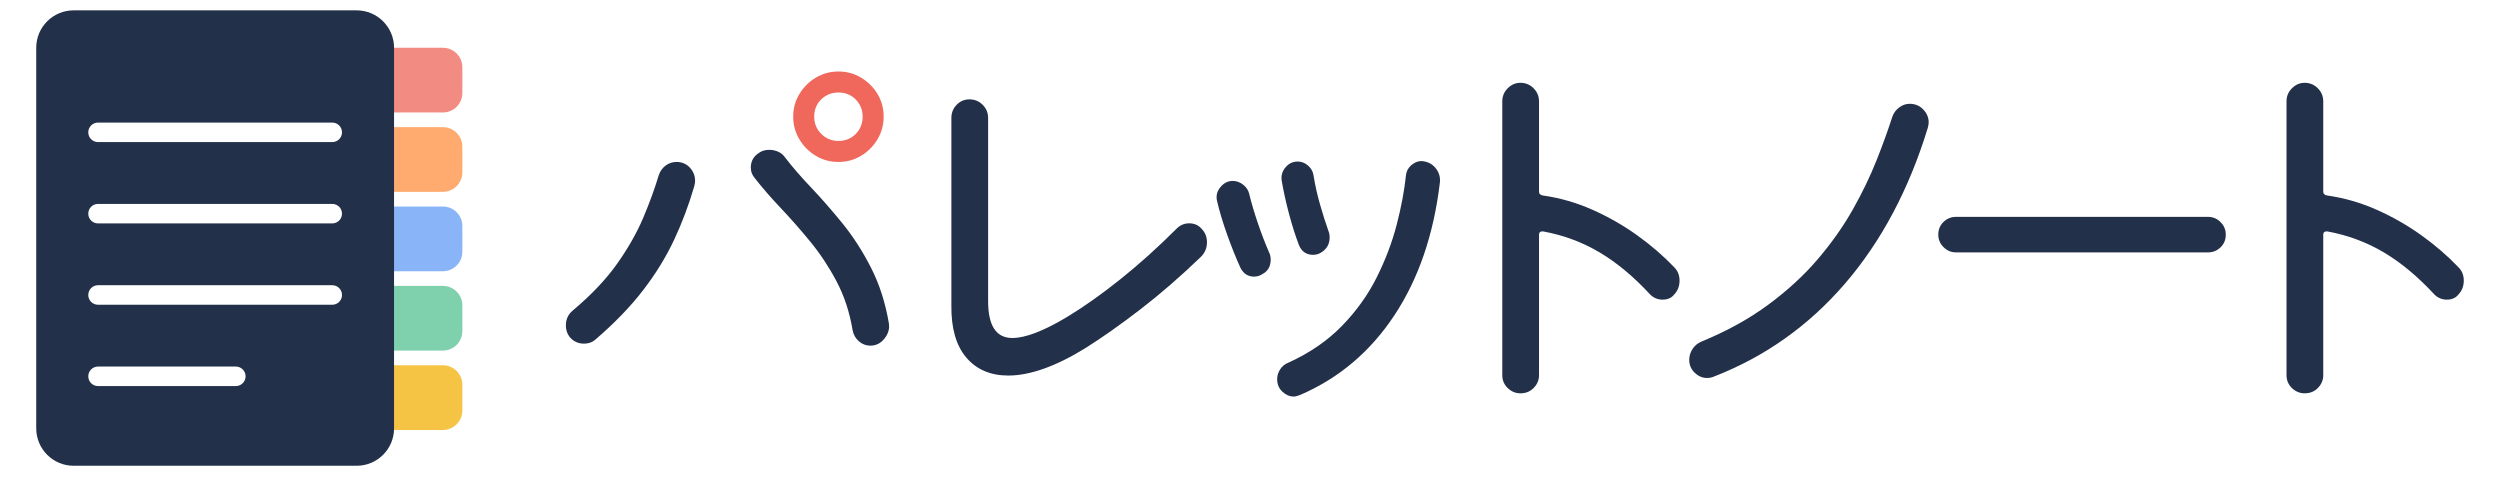
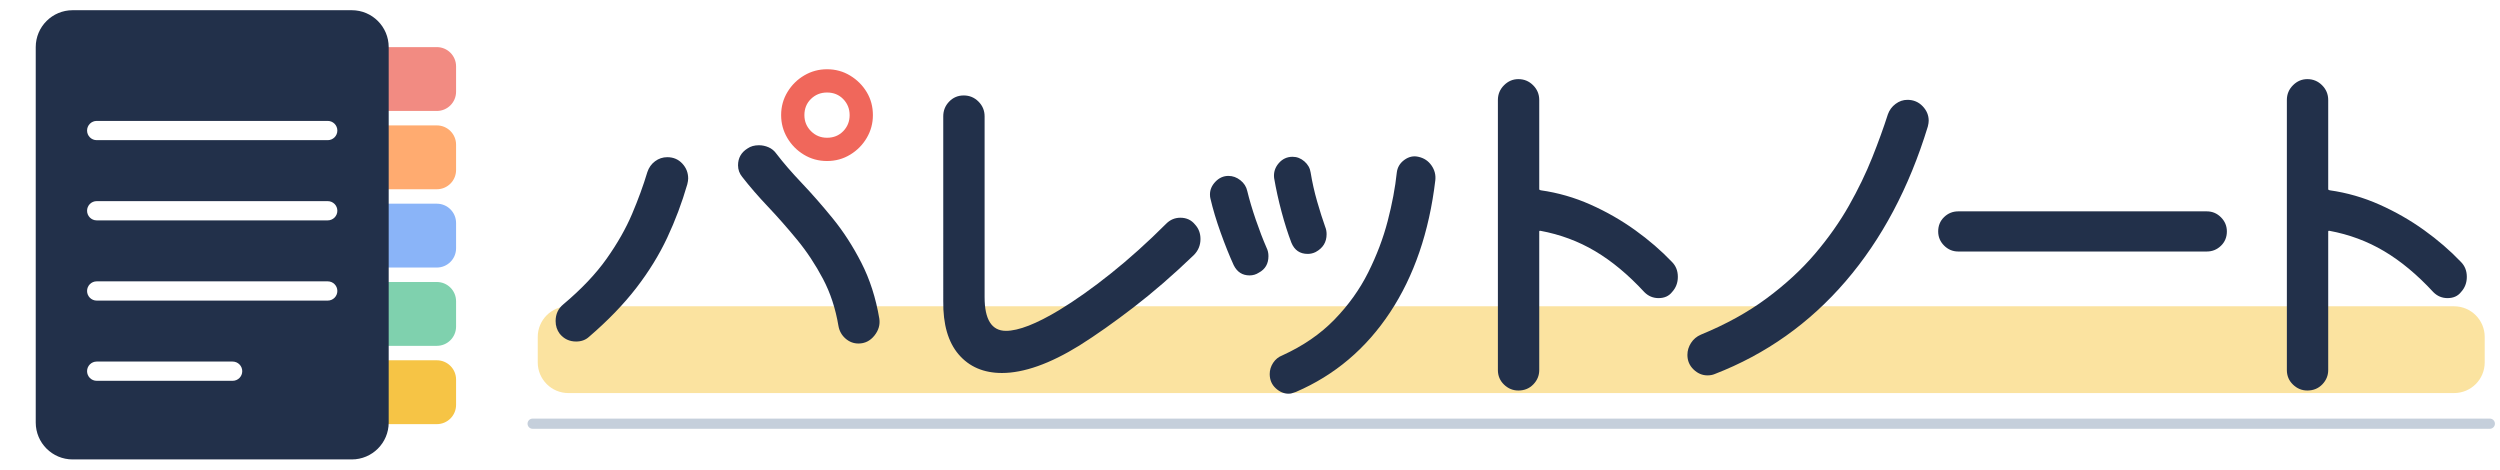
- <svg xmlns="http://www.w3.org/2000/svg" viewBox="-14.0 -32.0 966.151 184">
+ <svg xmlns="http://www.w3.org/2000/svg" viewBox="-14.0 -32.0 979.476 184">
  <path fill="#F28B82" d="M126.971,-13.543 L157.143,-13.543 C161.309,-13.543 164.686,-10.166 164.686,-6 L164.686,3.931 C164.686,8.097 161.309,11.474 157.143,11.474 L126.971,11.474 C122.806,11.474 119.429,8.097 119.429,3.931 L119.429,-6 C119.429,-10.166 122.806,-13.543 126.971,-13.543 Z" />
  <path fill="#FFAB70" d="M126.971,17.131 L157.143,17.131 C161.309,17.131 164.686,20.508 164.686,24.674 L164.686,34.606 C164.686,38.772 161.309,42.149 157.143,42.149 L126.971,42.149 C122.806,42.149 119.429,38.772 119.429,34.606 L119.429,24.674 C119.429,20.508 122.806,17.131 126.971,17.131 Z" />
  <path fill="#8AB4F8" d="M126.971,47.806 L157.143,47.806 C161.309,47.806 164.686,51.183 164.686,55.349 L164.686,65.28 C164.686,69.446 161.309,72.823 157.143,72.823 L126.971,72.823 C122.806,72.823 119.429,69.446 119.429,65.28 L119.429,55.349 C119.429,51.183 122.806,47.806 126.971,47.806 Z" />
  <path fill="#7FD1AE" d="M126.971,78.48 L157.143,78.48 C161.309,78.48 164.686,81.857 164.686,86.023 L164.686,95.954 C164.686,100.12 161.309,103.497 157.143,103.497 L126.971,103.497 C122.806,103.497 119.429,100.12 119.429,95.954 L119.429,86.023 C119.429,81.857 122.806,78.48 126.971,78.48 Z" />
  <path fill="#F6C445" d="M126.971,109.154 L157.143,109.154 C161.309,109.154 164.686,112.531 164.686,116.697 L164.686,126.629 C164.686,130.794 161.309,134.171 157.143,134.171 L126.971,134.171 C122.806,134.171 119.429,130.794 119.429,126.629 L119.429,116.697 C119.429,112.531 122.806,109.154 126.971,109.154 Z" />
  <path fill="#22304A" d="M14.457,-28 L123.829,-28 C131.813,-28 138.286,-21.527 138.286,-13.543 L138.286,133.543 C138.286,141.527 131.813,148 123.829,148 L14.457,148 C6.473,148 0,141.527 0,133.543 L0,-13.543 C0,-21.527 6.473,-28 14.457,-28 Z M23.886,15.371 C21.803,15.371 20.114,17.06 20.114,19.143 C20.114,21.226 21.803,22.914 23.886,22.914 L114.4,22.914 C116.483,22.914 118.171,21.226 118.171,19.143 C118.171,17.06 116.483,15.371 114.4,15.371 Z M23.886,46.8 C21.803,46.8 20.114,48.488 20.114,50.571 C20.114,52.654 21.803,54.343 23.886,54.343 L114.4,54.343 C116.483,54.343 118.171,52.654 118.171,50.571 C118.171,48.488 116.483,46.8 114.4,46.8 Z M23.886,78.229 C21.803,78.229 20.114,79.917 20.114,82 C20.114,84.083 21.803,85.771 23.886,85.771 L114.4,85.771 C116.483,85.771 118.171,84.083 118.171,82 C118.171,79.917 116.483,78.229 114.4,78.229 Z M23.886,109.657 C21.803,109.657 20.114,111.346 20.114,113.429 C20.114,115.512 21.803,117.2 23.886,117.2 L77.138,117.2 C79.221,117.2 80.91,115.511 80.91,113.429 C80.91,111.346 79.221,109.657 77.138,109.657 Z" />
+   <path fill="#FBE3A0" d="M208.686,88 L947.486,88 C954.113,88 959.486,93.373 959.486,100 L959.486,110 C959.486,116.627 954.113,122 947.486,122 L208.686,122 C202.058,122 196.686,116.627 196.686,110 L196.686,100 C196.686,93.373 202.058,88 208.686,88 Z" />
+   <path fill="#C5CFDB" d="M194.686,132 L961.486,132 C962.59,132 963.486,132.895 963.486,134 L963.486,134 C963.486,135.105 962.59,136 961.486,136 L194.686,136 C193.581,136 192.686,135.105 192.686,134 L192.686,134 C192.686,132.895 193.581,132 194.686,132 Z" />
  <path fill="#22304A" d="M322.345,101.586 Q319.848,101.586 317.898,99.87 Q315.947,98.153 315.479,95.501 Q313.762,85.202 309.315,76.775 Q304.868,68.349 299.094,61.326 Q293.32,54.304 287.625,48.296 Q281.929,42.289 277.56,36.671 Q276.155,34.954 276.155,32.77 Q276.155,29.025 279.432,26.996 Q280.993,25.904 283.333,25.904 Q285.05,25.904 286.688,26.606 Q288.327,27.308 289.419,28.869 Q293.476,34.174 299.406,40.416 Q305.336,46.658 311.5,54.226 Q317.664,61.795 322.579,71.391 Q327.495,80.988 329.523,93.004 Q329.991,96.125 327.807,98.856 Q325.622,101.586 322.345,101.586 Z M216.077,99.246 Q214.361,100.806 211.708,100.806 Q208.275,100.806 206.09,98.153 Q204.686,96.281 204.686,93.784 Q204.686,90.195 207.339,88.01 Q218.106,78.96 224.504,69.909 Q230.902,60.858 234.569,52.198 Q238.236,43.537 240.576,35.735 Q241.357,33.394 243.229,31.99 Q245.102,30.585 247.443,30.585 Q250.563,30.585 252.592,32.77 Q254.621,34.954 254.621,37.919 Q254.621,38.7 254.309,39.948 Q251.188,50.715 246.506,60.702 Q241.825,70.689 234.491,80.208 Q227.156,89.727 216.077,99.246 Z" />
+   <path fill="#22304A" d="M322.345,102.586 Q319.471,102.586 317.237,100.621 Q315.023,98.673 314.494,95.674 Q312.803,85.525 308.431,77.242 Q304.031,68.905 298.322,61.962 Q292.57,54.967 286.899,48.984 Q281.174,42.946 276.778,37.294 Q275.155,35.305 275.155,32.77 Q275.155,28.481 278.882,26.16 Q280.695,24.904 283.333,24.904 Q285.255,24.904 287.082,25.687 Q288.973,26.497 290.226,28.277 Q294.247,33.534 300.131,39.727 Q306.087,45.997 312.275,53.595 Q318.506,61.245 323.469,70.936 Q328.455,80.67 330.509,92.837 Q331.045,96.408 328.588,99.48 Q326.103,102.586 322.345,102.586 Z M216.739,99.995 Q214.739,101.806 211.708,101.806 Q207.803,101.806 205.318,98.789 Q205.304,98.772 205.29,98.753 Q203.686,96.614 203.686,93.784 Q203.686,89.723 206.703,87.238 Q217.364,78.277 223.687,69.332 Q230.023,60.369 233.648,51.808 Q237.294,43.197 239.619,35.447 Q239.623,35.433 239.628,35.418 Q240.507,32.781 242.629,31.19 Q244.769,29.585 247.443,29.585 Q251,29.585 253.325,32.089 Q255.621,34.562 255.621,37.919 Q255.621,38.823 255.279,40.191 Q255.274,40.209 255.269,40.226 Q252.126,51.069 247.412,61.127 Q242.684,71.213 235.283,80.818 Q227.889,90.414 216.739,99.995 Z M322.345,100.586 Q325.141,100.586 327.026,98.231 Q328.938,95.841 328.537,93.17 Q326.534,81.307 321.689,71.847 Q316.822,62.344 310.724,54.858 Q304.585,47.319 298.681,41.105 Q292.715,34.824 288.625,29.476 Q288.612,29.459 288.6,29.442 Q287.671,28.115 286.294,27.525 Q284.845,26.904 283.333,26.904 Q281.308,26.904 280.006,27.815 Q279.982,27.832 279.958,27.846 Q277.155,29.582 277.155,32.77 Q277.155,34.598 278.334,36.038 Q278.341,36.047 278.349,36.057 Q282.688,41.636 288.35,47.608 Q294.07,53.642 299.866,60.691 Q305.705,67.792 310.199,76.308 Q314.722,84.878 316.464,95.327 Q316.871,97.634 318.558,99.119 Q320.226,100.586 322.345,100.586 Z M215.404,98.506 Q215.415,98.496 215.425,98.487 Q226.427,89.035 233.699,79.598 Q240.966,70.166 245.601,60.278 Q250.245,50.37 253.343,39.688 Q253.621,38.571 253.621,37.919 Q253.621,35.347 251.859,33.45 Q250.127,31.585 247.443,31.585 Q245.435,31.585 243.829,32.79 Q242.212,34.002 241.53,36.037 Q239.174,43.885 235.49,52.588 Q231.78,61.347 225.32,70.486 Q218.848,79.642 207.974,88.782 Q205.686,90.667 205.686,93.784 Q205.686,95.935 206.877,97.535 Q208.758,99.806 211.708,99.806 Q213.974,99.806 215.404,98.506 Z" />
  <path fill="#F0675B" d="M310.017,30.585 Q305.18,30.585 301.201,28.166 Q297.221,25.748 294.881,21.769 Q292.54,17.789 292.54,13.108 Q292.54,8.27 294.959,4.291 Q297.378,0.312 301.357,-2.029 Q305.336,-4.369 310.017,-4.369 Q314.855,-4.369 318.834,-1.951 Q322.813,0.468 325.154,4.369 Q327.495,8.27 327.495,13.108 Q327.495,17.789 325.154,21.769 Q322.813,25.748 318.834,28.166 Q314.855,30.585 310.017,30.585 Z M310.017,22.471 Q314.075,22.471 316.727,19.74 Q319.38,17.009 319.38,13.108 Q319.38,9.207 316.727,6.476 Q314.075,3.745 310.017,3.745 Q306.116,3.745 303.385,6.398 Q300.655,9.051 300.655,13.108 Q300.655,17.009 303.385,19.74 Q306.116,22.471 310.017,22.471 Z" />
-   <path fill="#22304A" d="M405.476,102.523 Q396.894,107.828 389.404,110.481 Q381.913,113.134 375.671,113.134 Q365.372,113.134 359.443,106.19 Q353.513,99.246 353.669,85.982 L353.669,13.576 Q353.669,10.611 355.698,8.505 Q357.726,6.398 360.691,6.398 Q363.656,6.398 365.763,8.505 Q367.869,10.611 367.869,13.576 L367.869,84.421 Q367.869,98.622 377.232,98.622 Q384.878,98.622 398.61,90.351 Q408.129,84.577 418.974,75.917 Q429.82,67.256 440.743,56.333 Q442.772,54.304 445.58,54.304 Q448.701,54.304 450.574,56.645 Q452.447,58.674 452.447,61.638 Q452.447,64.915 450.106,67.256 Q438.09,78.804 426.621,87.62 Q415.151,96.437 405.476,102.523 Z" />
-   <path fill="#22304A" d="M488.467,120.624 Q487.842,120.78 487.296,121.014 Q486.75,121.248 485.97,121.248 Q483.629,121.248 481.601,119.376 Q479.572,117.503 479.572,114.538 Q479.572,112.51 480.742,110.715 Q481.913,108.921 483.941,108.14 Q496.269,102.523 504.617,93.94 Q512.966,85.358 518.037,75.215 Q523.109,65.072 525.762,54.85 Q528.415,44.629 529.351,35.735 Q529.663,33.082 531.926,31.443 Q534.188,29.805 536.685,30.429 Q539.494,31.053 541.132,33.394 Q542.771,35.735 542.459,38.544 Q538.87,68.661 524.904,89.805 Q510.937,110.949 488.467,120.624 Z M496.113,65.852 Q494.865,66.476 493.46,66.476 Q489.559,66.476 487.998,62.731 Q485.97,57.425 484.175,50.715 Q482.381,44.005 481.288,37.607 Q480.976,34.798 482.849,32.614 Q484.721,30.429 487.53,30.429 Q489.715,30.429 491.509,31.99 Q493.304,33.55 493.616,35.735 Q494.552,41.508 496.191,47.204 Q497.829,52.9 499.39,57.269 Q499.858,58.362 499.858,59.766 Q499.858,63.823 496.113,65.852 Z M473.798,73.966 Q472.394,74.902 470.677,74.902 Q467.088,74.902 465.372,71.469 Q462.875,66.008 460.3,58.83 Q457.725,51.651 456.321,45.566 Q456.165,45.098 456.165,44.161 Q456.165,41.821 458.037,39.87 Q459.91,37.919 462.407,37.919 Q464.591,37.919 466.464,39.402 Q468.337,40.884 468.805,43.069 Q470.053,48.218 472.16,54.382 Q474.266,60.546 476.451,65.54 Q477.075,66.788 477.075,68.349 Q477.075,72.25 473.798,73.966 Z" />
-   <path fill="#22304A" d="M633.047,71.313 Q635.076,73.342 635.076,76.463 Q635.076,79.584 633.047,81.769 Q631.487,83.797 628.522,83.797 Q625.713,83.797 623.684,81.769 Q614.165,71.469 604.178,65.54 Q594.191,59.61 582.332,57.425 L582.02,57.425 Q580.771,57.425 580.771,58.674 L580.771,112.978 Q580.771,115.787 578.743,117.893 Q576.714,120 573.593,120 Q570.784,120 568.678,117.971 Q566.571,115.943 566.571,112.978 L566.571,7.178 Q566.571,4.213 568.678,2.107 Q570.784,0 573.593,0 Q576.558,0 578.665,2.107 Q580.771,4.213 580.771,7.178 L580.771,42.133 Q580.771,43.225 582.176,43.537 Q592.163,44.941 601.448,49.077 Q610.732,53.212 618.769,58.986 Q626.805,64.759 633.047,71.313 Z" />
-   <path fill="#22304A" d="M648.184,113.602 Q647.092,114.07 645.687,114.07 Q643.034,114.07 640.928,112.042 Q638.821,110.013 638.821,107.048 Q638.821,104.863 640.07,102.913 Q641.318,100.962 643.503,100.026 Q658.327,93.94 669.484,85.67 Q680.642,77.399 688.6,68.036 Q696.558,58.674 702.02,48.999 Q707.482,39.324 711.149,30.117 Q714.816,20.91 717.313,13.108 Q718.093,10.923 719.966,9.519 Q721.838,8.114 724.023,8.114 Q727.144,8.114 729.25,10.299 Q731.357,12.484 731.357,15.293 Q731.357,16.073 731.045,17.321 Q720.122,53.056 699.055,77.555 Q677.989,102.055 648.184,113.602 Z" />
-   <path fill="#22304A" d="M839.31,65.54 L741.937,65.54 Q739.128,65.54 737.1,63.511 Q735.071,61.482 735.071,58.674 Q735.071,55.709 737.1,53.758 Q739.128,51.808 741.937,51.808 L839.31,51.808 Q842.119,51.808 844.148,53.836 Q846.176,55.865 846.176,58.674 Q846.176,61.638 844.148,63.589 Q842.119,65.54 839.31,65.54 Z" />
-   <path fill="#22304A" d="M936.122,71.313 Q938.151,73.342 938.151,76.463 Q938.151,79.584 936.122,81.769 Q934.562,83.797 931.597,83.797 Q928.788,83.797 926.759,81.769 Q917.24,71.469 907.253,65.54 Q897.266,59.61 885.407,57.425 L885.095,57.425 Q883.846,57.425 883.846,58.674 L883.846,112.978 Q883.846,115.787 881.818,117.893 Q879.789,120 876.668,120 Q873.859,120 871.753,117.971 Q869.646,115.943 869.646,112.978 L869.646,7.178 Q869.646,4.213 871.753,2.107 Q873.859,0 876.668,0 Q879.633,0 881.74,2.107 Q883.846,4.213 883.846,7.178 L883.846,42.133 Q883.846,43.225 885.251,43.537 Q895.238,44.941 904.523,49.077 Q913.807,53.212 921.844,58.986 Q929.88,64.759 936.122,71.313 Z" />
+   <path fill="#F0675B" d="M310.017,31.085 Q305.04,31.085 300.941,28.594 Q296.854,26.11 294.45,22.022 Q292.04,17.925 292.04,13.108 Q292.04,8.13 294.532,4.032 Q297.016,-0.055 301.103,-2.46 Q305.2,-4.869 310.017,-4.869 Q314.995,-4.869 319.094,-2.378 Q323.178,0.105 325.583,4.112 Q327.995,8.132 327.995,13.108 Q327.995,17.925 325.585,22.022 Q323.18,26.11 319.094,28.594 Q314.995,31.085 310.017,31.085 Z M310.017,30.085 Q314.715,30.085 318.574,27.739 Q322.446,25.386 324.723,21.515 Q326.995,17.653 326.995,13.108 Q326.995,8.409 324.725,4.627 Q322.448,0.831 318.574,-1.523 Q314.715,-3.869 310.017,-3.869 Q305.472,-3.869 301.61,-1.598 Q297.739,0.679 295.386,4.551 Q293.04,8.411 293.04,13.108 Q293.04,17.653 295.312,21.515 Q297.589,25.386 301.46,27.739 Q305.32,30.085 310.017,30.085 Z M310.017,22.971 Q305.909,22.971 303.032,20.093 Q300.155,17.216 300.155,13.108 Q300.155,8.839 303.037,6.039 Q305.913,3.245 310.017,3.245 Q314.286,3.245 317.086,6.128 Q319.88,9.004 319.88,13.108 Q319.88,17.212 317.086,20.088 Q314.286,22.971 310.017,22.971 Z M310.017,21.971 Q313.863,21.971 316.369,19.392 Q318.88,16.806 318.88,13.108 Q318.88,9.41 316.369,6.824 Q313.863,4.245 310.017,4.245 Q306.319,4.245 303.734,6.757 Q301.155,9.262 301.155,13.108 Q301.155,16.802 303.739,19.386 Q306.323,21.971 310.017,21.971 Z" />
+   <path fill="#22304A" d="M408.366,102.523 Q399.783,107.828 392.293,110.481 Q384.803,113.134 378.561,113.134 Q368.262,113.134 362.332,106.19 Q356.402,99.246 356.558,85.982 L356.558,13.576 Q356.558,10.611 358.587,8.505 Q360.616,6.398 363.581,6.398 Q366.545,6.398 368.652,8.505 Q370.759,10.611 370.759,13.576 L370.759,84.421 Q370.759,98.622 380.122,98.622 Q387.768,98.622 401.5,90.351 Q411.019,84.577 421.864,75.917 Q432.709,67.256 443.633,56.333 Q445.661,54.304 448.47,54.304 Q451.591,54.304 453.464,56.645 Q455.336,58.674 455.336,61.638 Q455.336,64.915 452.995,67.256 Q440.98,78.804 429.51,87.62 Q418.041,96.437 408.366,102.523 Z" />
+   <path fill="#22304A" d="M408.892,103.373 Q400.218,108.735 392.627,111.424 Q384.975,114.134 378.561,114.134 Q367.801,114.134 361.572,106.839 Q355.398,99.61 355.559,85.97 L355.558,13.576 Q355.558,10.208 357.867,7.811 Q360.19,5.398 363.581,5.398 Q366.96,5.398 369.359,7.797 Q371.759,10.197 371.759,13.576 L371.759,84.421 Q371.759,97.622 380.122,97.622 Q387.49,97.622 400.984,89.494 Q410.445,83.756 421.24,75.135 Q432.042,66.51 442.925,55.626 Q445.247,53.304 448.47,53.304 Q452.053,53.304 454.222,55.993 Q456.336,58.301 456.336,61.638 Q456.336,65.33 453.703,67.963 Q441.633,79.563 430.12,88.413 Q418.613,97.258 408.898,103.369 Z M407.834,101.676 Q407.837,101.674 407.84,101.672 Q417.473,95.612 428.901,86.827 Q440.327,78.044 452.288,66.549 Q454.336,64.501 454.336,61.638 Q454.336,59.065 452.729,57.323 Q452.705,57.297 452.683,57.27 Q451.11,55.304 448.47,55.304 Q446.075,55.304 444.34,57.04 Q433.377,68.003 422.488,76.698 Q411.592,85.399 402.016,91.208 Q388.046,99.622 380.122,99.622 Q369.759,99.622 369.759,84.421 L369.759,13.576 Q369.759,11.025 367.945,9.212 Q366.131,7.398 363.581,7.398 Q361.041,7.398 359.307,9.198 Q357.558,11.014 357.558,13.576 L357.558,85.994 Q357.407,98.882 363.093,105.54 Q368.723,112.134 378.561,112.134 Q384.631,112.134 391.959,109.539 Q399.346,106.922 407.834,101.676 Z" />
+   <path fill="#22304A" d="M493.356,120.624 Q492.732,120.78 492.186,121.014 Q491.64,121.248 490.859,121.248 Q488.519,121.248 486.49,119.376 Q484.461,117.503 484.461,114.538 Q484.461,112.51 485.632,110.715 Q486.802,108.921 488.831,108.14 Q501.159,102.523 509.507,93.94 Q517.856,85.358 522.927,75.215 Q527.999,65.072 530.651,54.85 Q533.304,44.629 534.24,35.735 Q534.552,33.082 536.815,31.443 Q539.078,29.805 541.575,30.429 Q544.383,31.053 546.022,33.394 Q547.66,35.735 547.348,38.544 Q543.759,68.661 529.793,89.805 Q515.827,110.949 493.356,120.624 Z M501.002,65.852 Q499.754,66.476 498.35,66.476 Q494.448,66.476 492.888,62.731 Q490.859,57.425 489.065,50.715 Q487.27,44.005 486.178,37.607 Q485.866,34.798 487.738,32.614 Q489.611,30.429 492.42,30.429 Q494.605,30.429 496.399,31.99 Q498.194,33.55 498.506,35.735 Q499.442,41.508 501.08,47.204 Q502.719,52.9 504.279,57.269 Q504.748,58.362 504.748,59.766 Q504.748,63.823 501.002,65.852 Z M478.688,73.966 Q477.283,74.902 475.567,74.902 Q471.978,74.902 470.261,71.469 Q467.764,66.008 465.19,58.83 Q462.615,51.651 461.211,45.566 Q461.054,45.098 461.054,44.161 Q461.054,41.821 462.927,39.87 Q464.8,37.919 467.296,37.919 Q469.481,37.919 471.354,39.402 Q473.226,40.884 473.694,43.069 Q474.943,48.218 477.049,54.382 Q479.156,60.546 481.341,65.54 Q481.965,66.788 481.965,68.349 Q481.965,72.25 478.688,73.966 Z" />
+   <path fill="#22304A" d="M493.599,121.594 Q493.052,121.731 492.58,121.933 Q491.845,122.248 490.859,122.248 Q488.128,122.248 485.812,120.111 Q483.461,117.941 483.461,114.538 Q483.461,112.212 484.794,110.169 Q486.133,108.116 488.443,107.218 Q500.582,101.682 508.79,93.243 Q517.03,84.772 522.033,74.767 Q527.057,64.718 529.683,54.599 Q532.317,44.45 533.246,35.63 Q533.611,32.529 536.229,30.633 Q538.863,28.726 541.804,29.456 Q544.984,30.167 546.841,32.821 Q548.696,35.47 548.342,38.654 Q544.724,69.014 530.628,90.356 Q516.497,111.75 493.752,121.543 Q493.677,121.575 493.599,121.594 Z M493.033,119.675 Q515.18,110.115 528.959,89.254 Q542.794,68.307 546.354,38.433 Q546.625,35.999 545.203,33.967 Q543.787,31.945 541.358,31.405 Q541.345,31.402 541.332,31.399 Q539.287,30.888 537.402,32.253 Q535.494,33.635 535.235,35.839 Q534.291,44.808 531.619,55.102 Q528.94,65.425 523.821,75.662 Q518.681,85.944 510.224,94.637 Q501.744,103.355 489.245,109.05 Q489.218,109.063 489.19,109.074 Q487.463,109.738 486.469,111.261 Q485.461,112.807 485.461,114.538 Q485.461,117.065 487.168,118.641 Q488.91,120.248 490.859,120.248 Q491.434,120.248 491.792,120.095 Q492.376,119.845 493.033,119.675 Z M479.198,74.828 Q477.559,75.902 475.567,75.902 Q471.36,75.902 469.367,71.917 Q469.359,71.901 469.352,71.885 Q466.837,66.385 464.248,59.167 Q461.662,51.958 460.245,45.831 Q460.054,45.216 460.054,44.161 Q460.054,41.418 462.206,39.177 Q464.373,36.919 467.296,36.919 Q469.829,36.919 471.974,38.618 Q474.123,40.319 474.669,42.846 Q475.906,47.946 477.996,54.059 Q480.084,60.169 482.247,65.116 Q482.965,66.567 482.965,68.349 Q482.965,72.827 479.198,74.828 Z M501.45,66.746 Q499.99,67.476 498.35,67.476 Q493.782,67.476 491.965,63.115 Q491.959,63.102 491.954,63.088 Q489.907,57.734 488.099,50.974 Q486.292,44.219 485.192,37.776 Q485.187,37.747 485.184,37.718 Q484.824,34.477 486.979,31.963 Q489.151,29.429 492.42,29.429 Q494.979,29.429 497.055,31.235 Q499.131,33.04 499.496,35.593 Q500.419,41.289 502.042,46.928 Q503.666,52.575 505.211,56.905 Q505.748,58.175 505.748,59.766 Q505.748,64.419 501.479,66.731 Q501.464,66.739 501.45,66.746 Z M478.133,73.134 Q478.177,73.105 478.224,73.08 Q480.965,71.645 480.965,68.349 Q480.965,67.024 480.446,65.987 Q480.435,65.964 480.424,65.94 Q478.223,60.909 476.103,54.706 Q473.982,48.498 472.722,43.305 Q472.719,43.292 472.716,43.278 Q472.324,41.445 470.733,40.186 Q469.133,38.919 467.296,38.919 Q465.226,38.919 463.648,40.562 Q462.054,42.223 462.054,44.161 Q462.054,44.935 462.159,45.249 Q462.174,45.294 462.185,45.341 Q463.576,51.369 466.131,58.492 Q468.688,65.62 471.163,71.037 Q472.604,73.902 475.567,73.902 Q476.981,73.902 478.133,73.134 Z M500.541,64.965 Q503.748,63.22 503.748,59.766 Q503.748,58.567 503.36,57.663 Q503.348,57.635 503.338,57.606 Q501.767,53.207 500.119,47.481 Q498.464,41.728 497.516,35.876 Q497.256,34.06 495.743,32.744 Q494.231,31.429 492.42,31.429 Q490.071,31.429 488.498,33.265 Q486.917,35.109 487.169,37.469 Q488.253,43.807 490.031,50.457 Q491.81,57.108 493.817,62.36 Q495.122,65.476 498.35,65.476 Q499.51,65.476 500.541,64.965 Z" />
+   <path fill="#22304A" d="M640.337,71.313 Q642.365,73.342 642.365,76.463 Q642.365,79.584 640.337,81.769 Q638.776,83.797 635.811,83.797 Q633.002,83.797 630.974,81.769 Q621.455,71.469 611.468,65.54 Q601.481,59.61 589.621,57.425 L589.309,57.425 Q588.061,57.425 588.061,58.674 L588.061,112.978 Q588.061,115.787 586.032,117.893 Q584.004,120 580.883,120 Q578.074,120 575.967,117.971 Q573.861,115.943 573.861,112.978 L573.861,7.178 Q573.861,4.213 575.967,2.107 Q578.074,0 580.883,0 Q583.848,0 585.954,2.107 Q588.061,4.213 588.061,7.178 L588.061,42.133 Q588.061,43.225 589.465,43.537 Q599.452,44.941 608.737,49.077 Q618.022,53.212 626.058,58.986 Q634.095,64.759 640.337,71.313 Z" />
+   <path fill="#22304A" d="M643.365,76.463 Q643.365,79.953 641.101,82.415 Q639.242,84.797 635.811,84.797 Q632.588,84.797 630.267,82.476 Q630.253,82.462 630.24,82.447 Q620.819,72.255 610.957,66.4 Q601.162,60.583 589.53,58.425 L589.309,58.425 Q589.061,58.425 589.061,58.674 L589.061,112.978 Q589.061,116.19 586.753,118.587 Q584.429,121 580.883,121 Q577.671,121 575.274,118.692 Q572.861,116.368 572.861,112.978 L572.861,7.178 Q572.861,3.799 575.26,1.4 Q577.66,-1 580.883,-1 Q584.262,-1 586.661,1.4 Q589.061,3.799 589.061,7.178 L589.061,42.133 Q589.061,42.414 589.647,42.553 Q599.75,43.98 609.144,48.163 Q618.522,52.34 626.642,58.174 Q634.75,63.999 641.053,70.616 Q643.365,72.935 643.365,76.463 Z M639.63,72.021 Q639.621,72.012 639.612,72.003 Q633.435,65.517 625.475,59.798 Q617.522,54.084 608.33,49.99 Q599.174,45.912 589.326,44.527 Q589.287,44.522 589.248,44.513 Q587.061,44.027 587.061,42.133 L587.061,7.178 Q587.061,4.627 585.247,2.814 Q583.434,1 580.883,1 Q578.488,1 576.674,2.814 Q574.861,4.627 574.861,7.178 L574.861,112.978 Q574.861,115.517 576.661,117.251 Q578.477,119 580.883,119 Q583.578,119 585.312,117.2 Q587.061,115.384 587.061,112.978 L587.061,58.674 Q587.061,56.425 589.309,56.425 L589.621,56.425 Q589.713,56.425 589.803,56.442 Q601.838,58.659 611.979,64.68 Q622.083,70.679 631.694,81.075 Q633.426,82.797 635.811,82.797 Q638.284,82.797 639.544,81.159 Q639.572,81.122 639.604,81.088 Q641.365,79.191 641.365,76.463 Q641.365,73.756 639.63,72.021 Z" />
+   <path fill="#22304A" d="M657.474,113.602 Q656.381,114.07 654.977,114.07 Q652.324,114.07 650.217,112.042 Q648.111,110.013 648.111,107.048 Q648.111,104.863 649.359,102.913 Q650.607,100.962 652.792,100.026 Q667.617,93.94 678.774,85.67 Q689.931,77.399 697.89,68.036 Q705.848,58.674 711.31,48.999 Q716.771,39.324 720.438,30.117 Q724.106,20.91 726.602,13.108 Q727.383,10.923 729.255,9.519 Q731.128,8.114 733.312,8.114 Q736.433,8.114 738.54,10.299 Q740.646,12.484 740.646,15.293 Q740.646,16.073 740.334,17.321 Q729.411,53.056 708.345,77.555 Q687.278,102.055 657.474,113.602 Z" />
+   <path fill="#22304A" d="M654.977,115.07 Q651.921,115.07 649.524,112.762 Q647.111,110.438 647.111,107.048 Q647.111,104.571 648.517,102.374 Q649.931,100.164 652.398,99.107 Q667.121,93.063 678.178,84.866 Q689.244,76.664 697.128,67.389 Q705.024,58.099 710.439,48.507 Q715.867,38.891 719.509,29.747 Q723.164,20.573 725.65,12.803 Q725.655,12.787 725.661,12.772 Q726.542,10.304 728.655,8.719 Q730.794,7.114 733.312,7.114 Q736.858,7.114 739.26,9.605 Q741.646,12.08 741.646,15.293 Q741.646,16.196 741.305,17.564 Q741.298,17.589 741.291,17.614 Q730.306,53.549 709.103,78.207 Q687.879,102.89 657.851,114.528 Q656.576,115.07 654.977,115.07 Z M657.08,112.683 Q657.096,112.676 657.112,112.67 Q686.684,101.213 707.587,76.903 Q728.509,52.572 739.37,17.054 Q739.646,15.943 739.646,15.293 Q739.646,12.887 737.82,10.993 Q736.008,9.114 733.312,9.114 Q731.461,9.114 729.855,10.319 Q728.23,11.538 727.549,13.429 Q725.044,21.258 721.367,30.487 Q717.675,39.757 712.18,49.49 Q706.672,59.248 698.652,68.684 Q690.619,78.134 679.369,86.473 Q668.112,94.818 653.186,100.945 Q651.284,101.76 650.201,103.452 Q649.111,105.156 649.111,107.048 Q649.111,109.588 650.911,111.321 Q652.727,113.07 654.977,113.07 Q656.176,113.07 657.08,112.683 Z" />
+   <path fill="#22304A" d="M850.6,65.54 L753.227,65.54 Q750.418,65.54 748.389,63.511 Q746.361,61.482 746.361,58.674 Q746.361,55.709 748.389,53.758 Q750.418,51.808 753.227,51.808 L850.6,51.808 Q853.409,51.808 855.437,53.836 Q857.466,55.865 857.466,58.674 Q857.466,61.638 855.437,63.589 Q853.409,65.54 850.6,65.54 Z" />
+   <path fill="#22304A" d="M850.6,66.54 L753.227,66.54 Q750.004,66.54 747.682,64.218 Q745.361,61.897 745.361,58.674 Q745.361,55.283 747.696,53.037 Q750.015,50.808 753.227,50.808 L850.6,50.808 Q853.823,50.808 856.145,53.129 Q858.466,55.451 858.466,58.674 Q858.466,62.064 856.131,64.31 Q853.812,66.54 850.6,66.54 Z M850.6,64.54 Q853.006,64.54 854.744,62.868 Q856.466,61.213 856.466,58.674 Q856.466,56.279 854.73,54.543 Q852.995,52.808 850.6,52.808 L753.227,52.808 Q750.821,52.808 749.082,54.479 Q747.361,56.134 747.361,58.674 Q747.361,61.068 749.096,62.804 Q750.832,64.54 753.227,64.54 Z" />
+   <path fill="#22304A" d="M949.447,71.313 Q951.476,73.342 951.476,76.463 Q951.476,79.584 949.447,81.769 Q947.887,83.797 944.922,83.797 Q942.113,83.797 940.084,81.769 Q930.565,71.469 920.578,65.54 Q910.591,59.61 898.732,57.425 L898.42,57.425 Q897.171,57.425 897.171,58.674 L897.171,112.978 Q897.171,115.787 895.143,117.893 Q893.114,120 889.993,120 Q887.184,120 885.078,117.971 Q882.971,115.943 882.971,112.978 L882.971,7.178 Q882.971,4.213 885.078,2.107 Q887.184,0 889.993,0 Q892.958,0 895.065,2.107 Q897.171,4.213 897.171,7.178 L897.171,42.133 Q897.171,43.225 898.576,43.537 Q908.563,44.941 917.848,49.077 Q927.132,53.212 935.169,58.986 Q943.205,64.759 949.447,71.313 Z" />
+   <path fill="#22304A" d="M952.476,76.463 Q952.476,79.953 950.211,82.415 Q948.352,84.797 944.922,84.797 Q941.699,84.797 939.377,82.476 Q939.363,82.462 939.35,82.447 Q929.93,72.255 920.068,66.4 Q910.272,60.583 898.64,58.425 L898.42,58.425 Q898.171,58.425 898.171,58.674 L898.171,112.978 Q898.171,116.19 895.863,118.587 Q893.539,121 889.993,121 Q886.781,121 884.384,118.692 Q881.971,116.368 881.971,112.978 L881.971,7.178 Q881.971,3.799 884.371,1.4 Q886.77,-1 889.993,-1 Q893.372,-1 895.772,1.4 Q898.171,3.799 898.171,7.178 L898.171,42.133 Q898.171,42.414 898.757,42.553 Q908.861,43.98 918.254,48.163 Q927.633,52.34 935.752,58.174 Q943.854,63.994 950.154,70.606 Q950.163,70.615 950.171,70.624 Q952.476,72.941 952.476,76.463 Z M948.74,72.021 Q948.731,72.012 948.723,72.003 Q942.546,65.517 934.585,59.798 Q926.632,54.084 917.441,49.99 Q908.284,45.912 898.437,44.527 Q898.397,44.522 898.359,44.513 Q896.171,44.027 896.171,42.133 L896.171,7.178 Q896.171,4.627 894.358,2.814 Q892.544,1 889.993,1 Q887.599,1 885.785,2.814 Q883.971,4.627 883.971,7.178 L883.971,112.978 Q883.971,115.517 885.771,117.251 Q887.588,119 889.993,119 Q892.689,119 894.422,117.2 Q896.171,115.384 896.171,112.978 L896.171,58.674 Q896.171,56.425 898.42,56.425 L898.732,56.425 Q898.823,56.425 898.913,56.442 Q910.948,58.659 921.089,64.68 Q931.194,70.68 940.805,81.075 Q942.536,82.797 944.922,82.797 Q947.394,82.797 948.654,81.159 Q948.683,81.122 948.714,81.088 Q950.476,79.191 950.476,76.463 Q950.476,73.756 948.74,72.021 Z" />
</svg>
